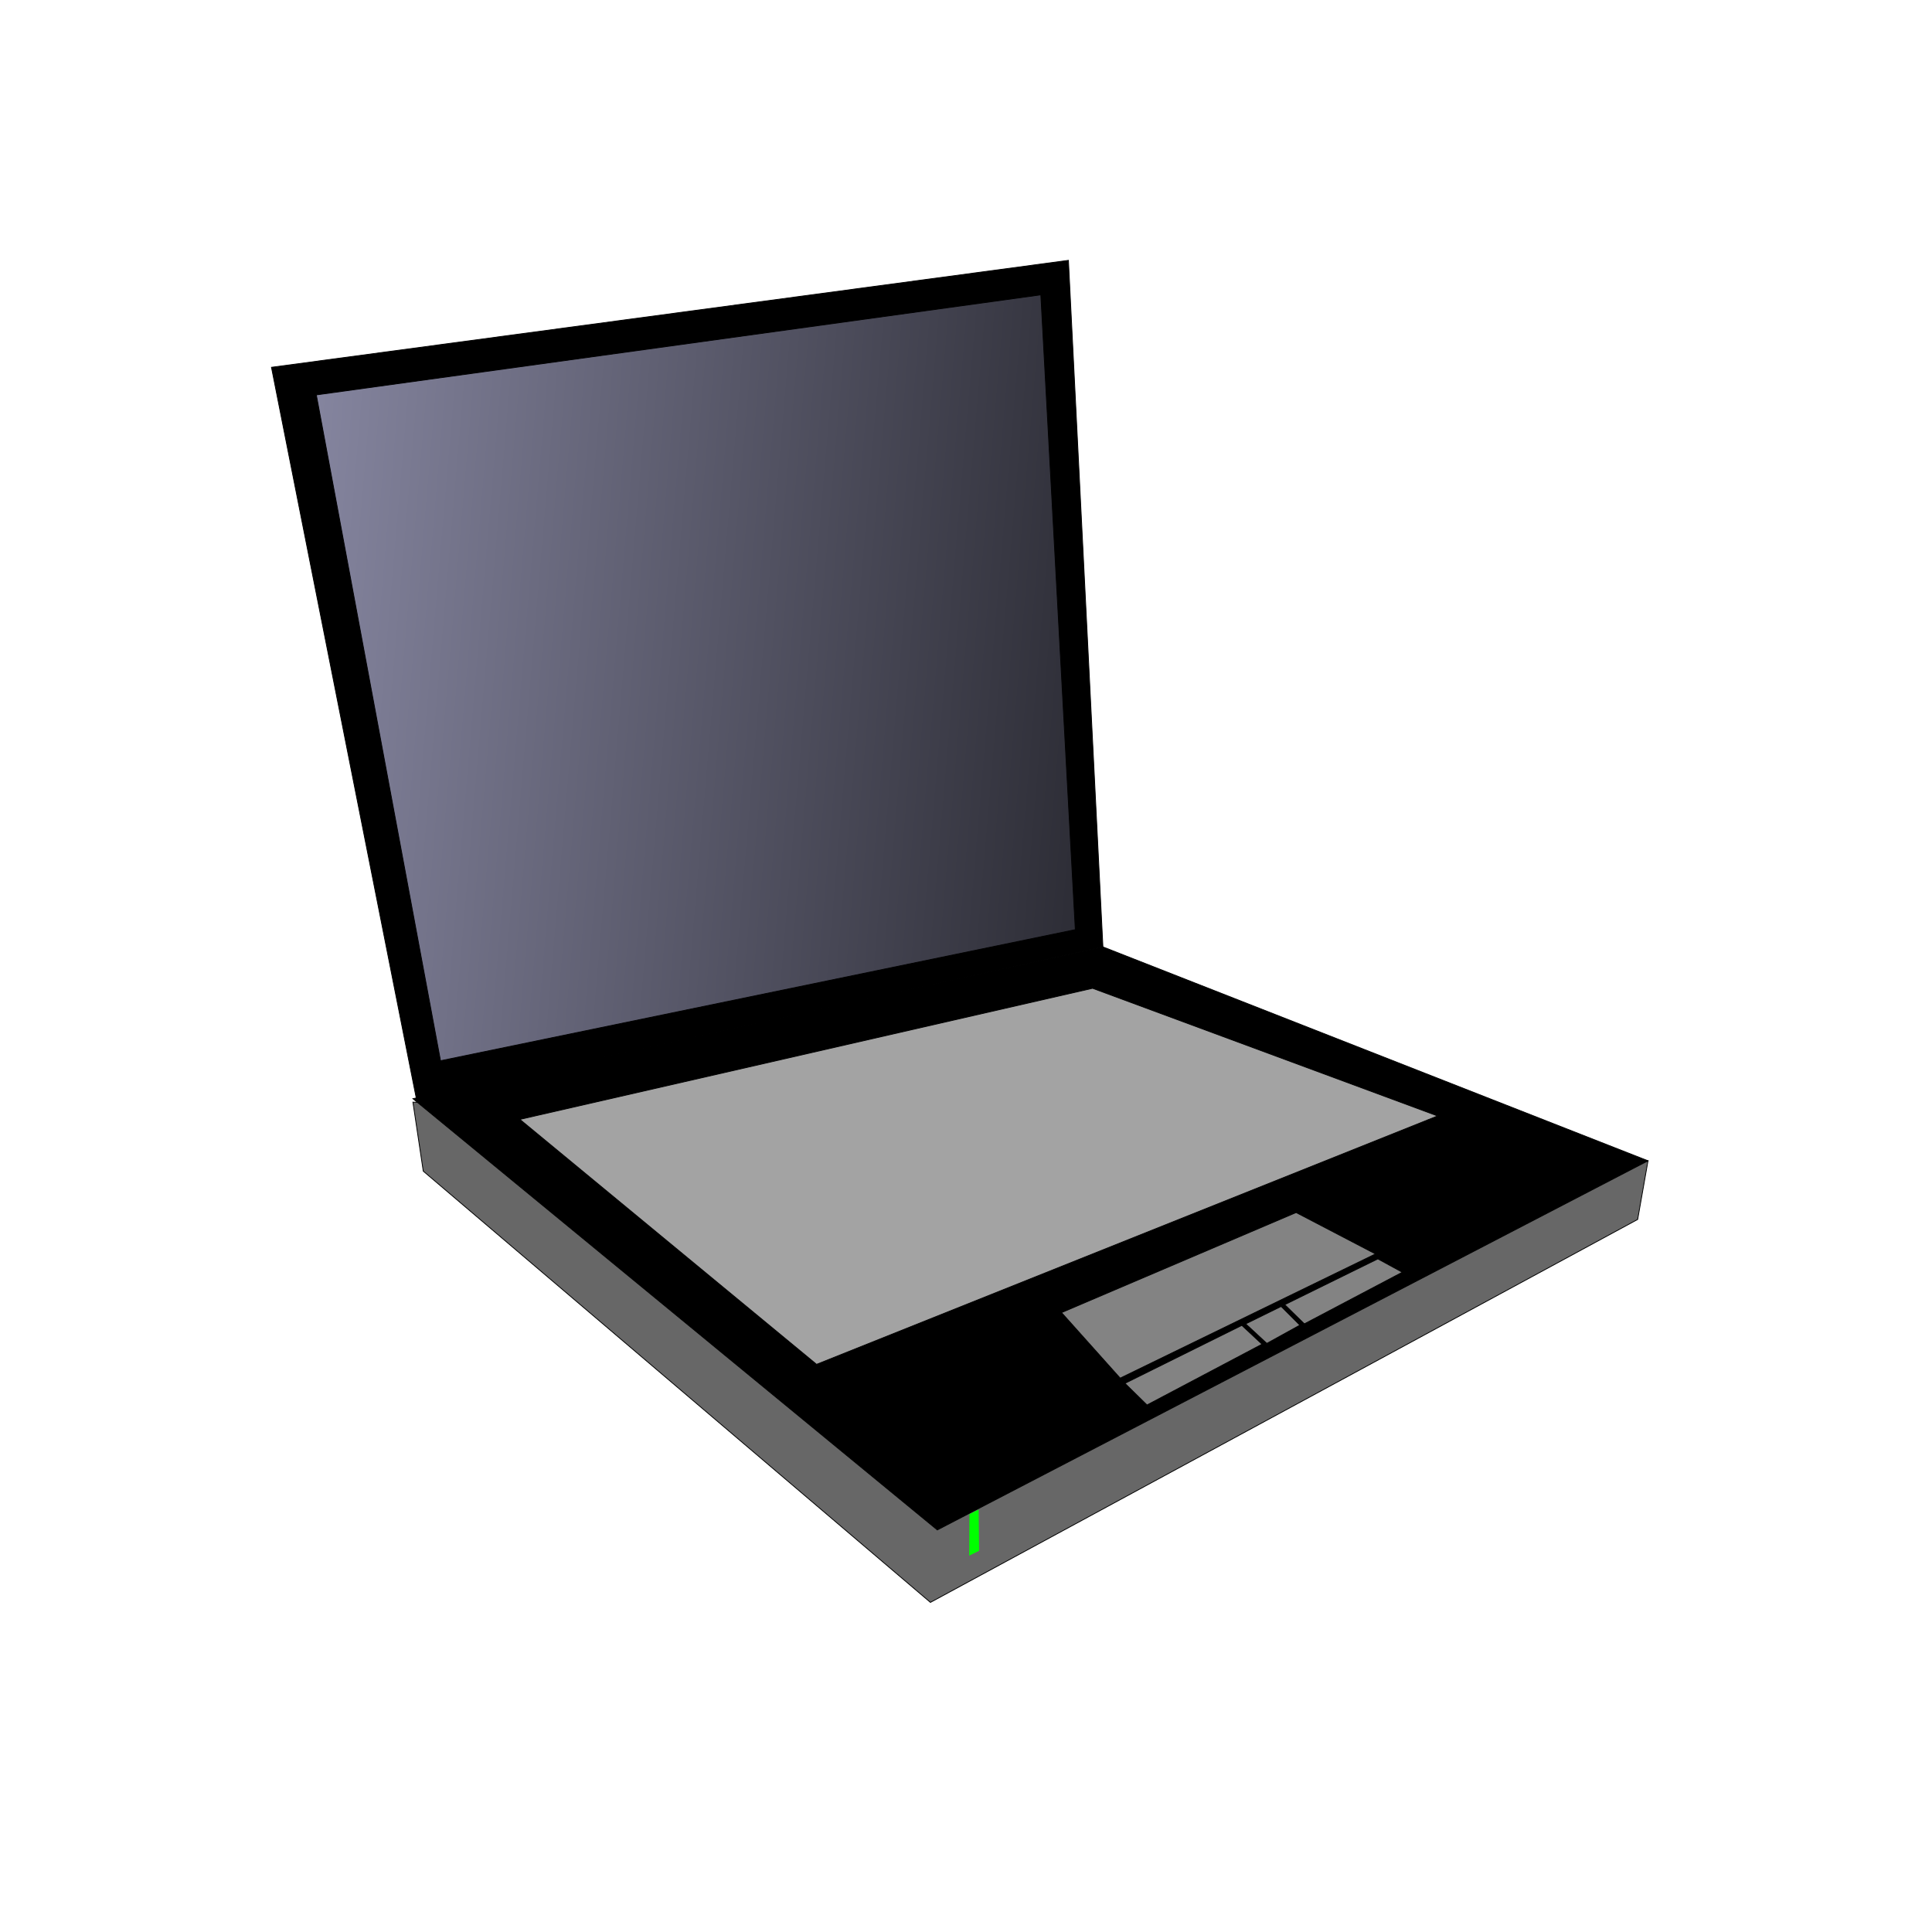
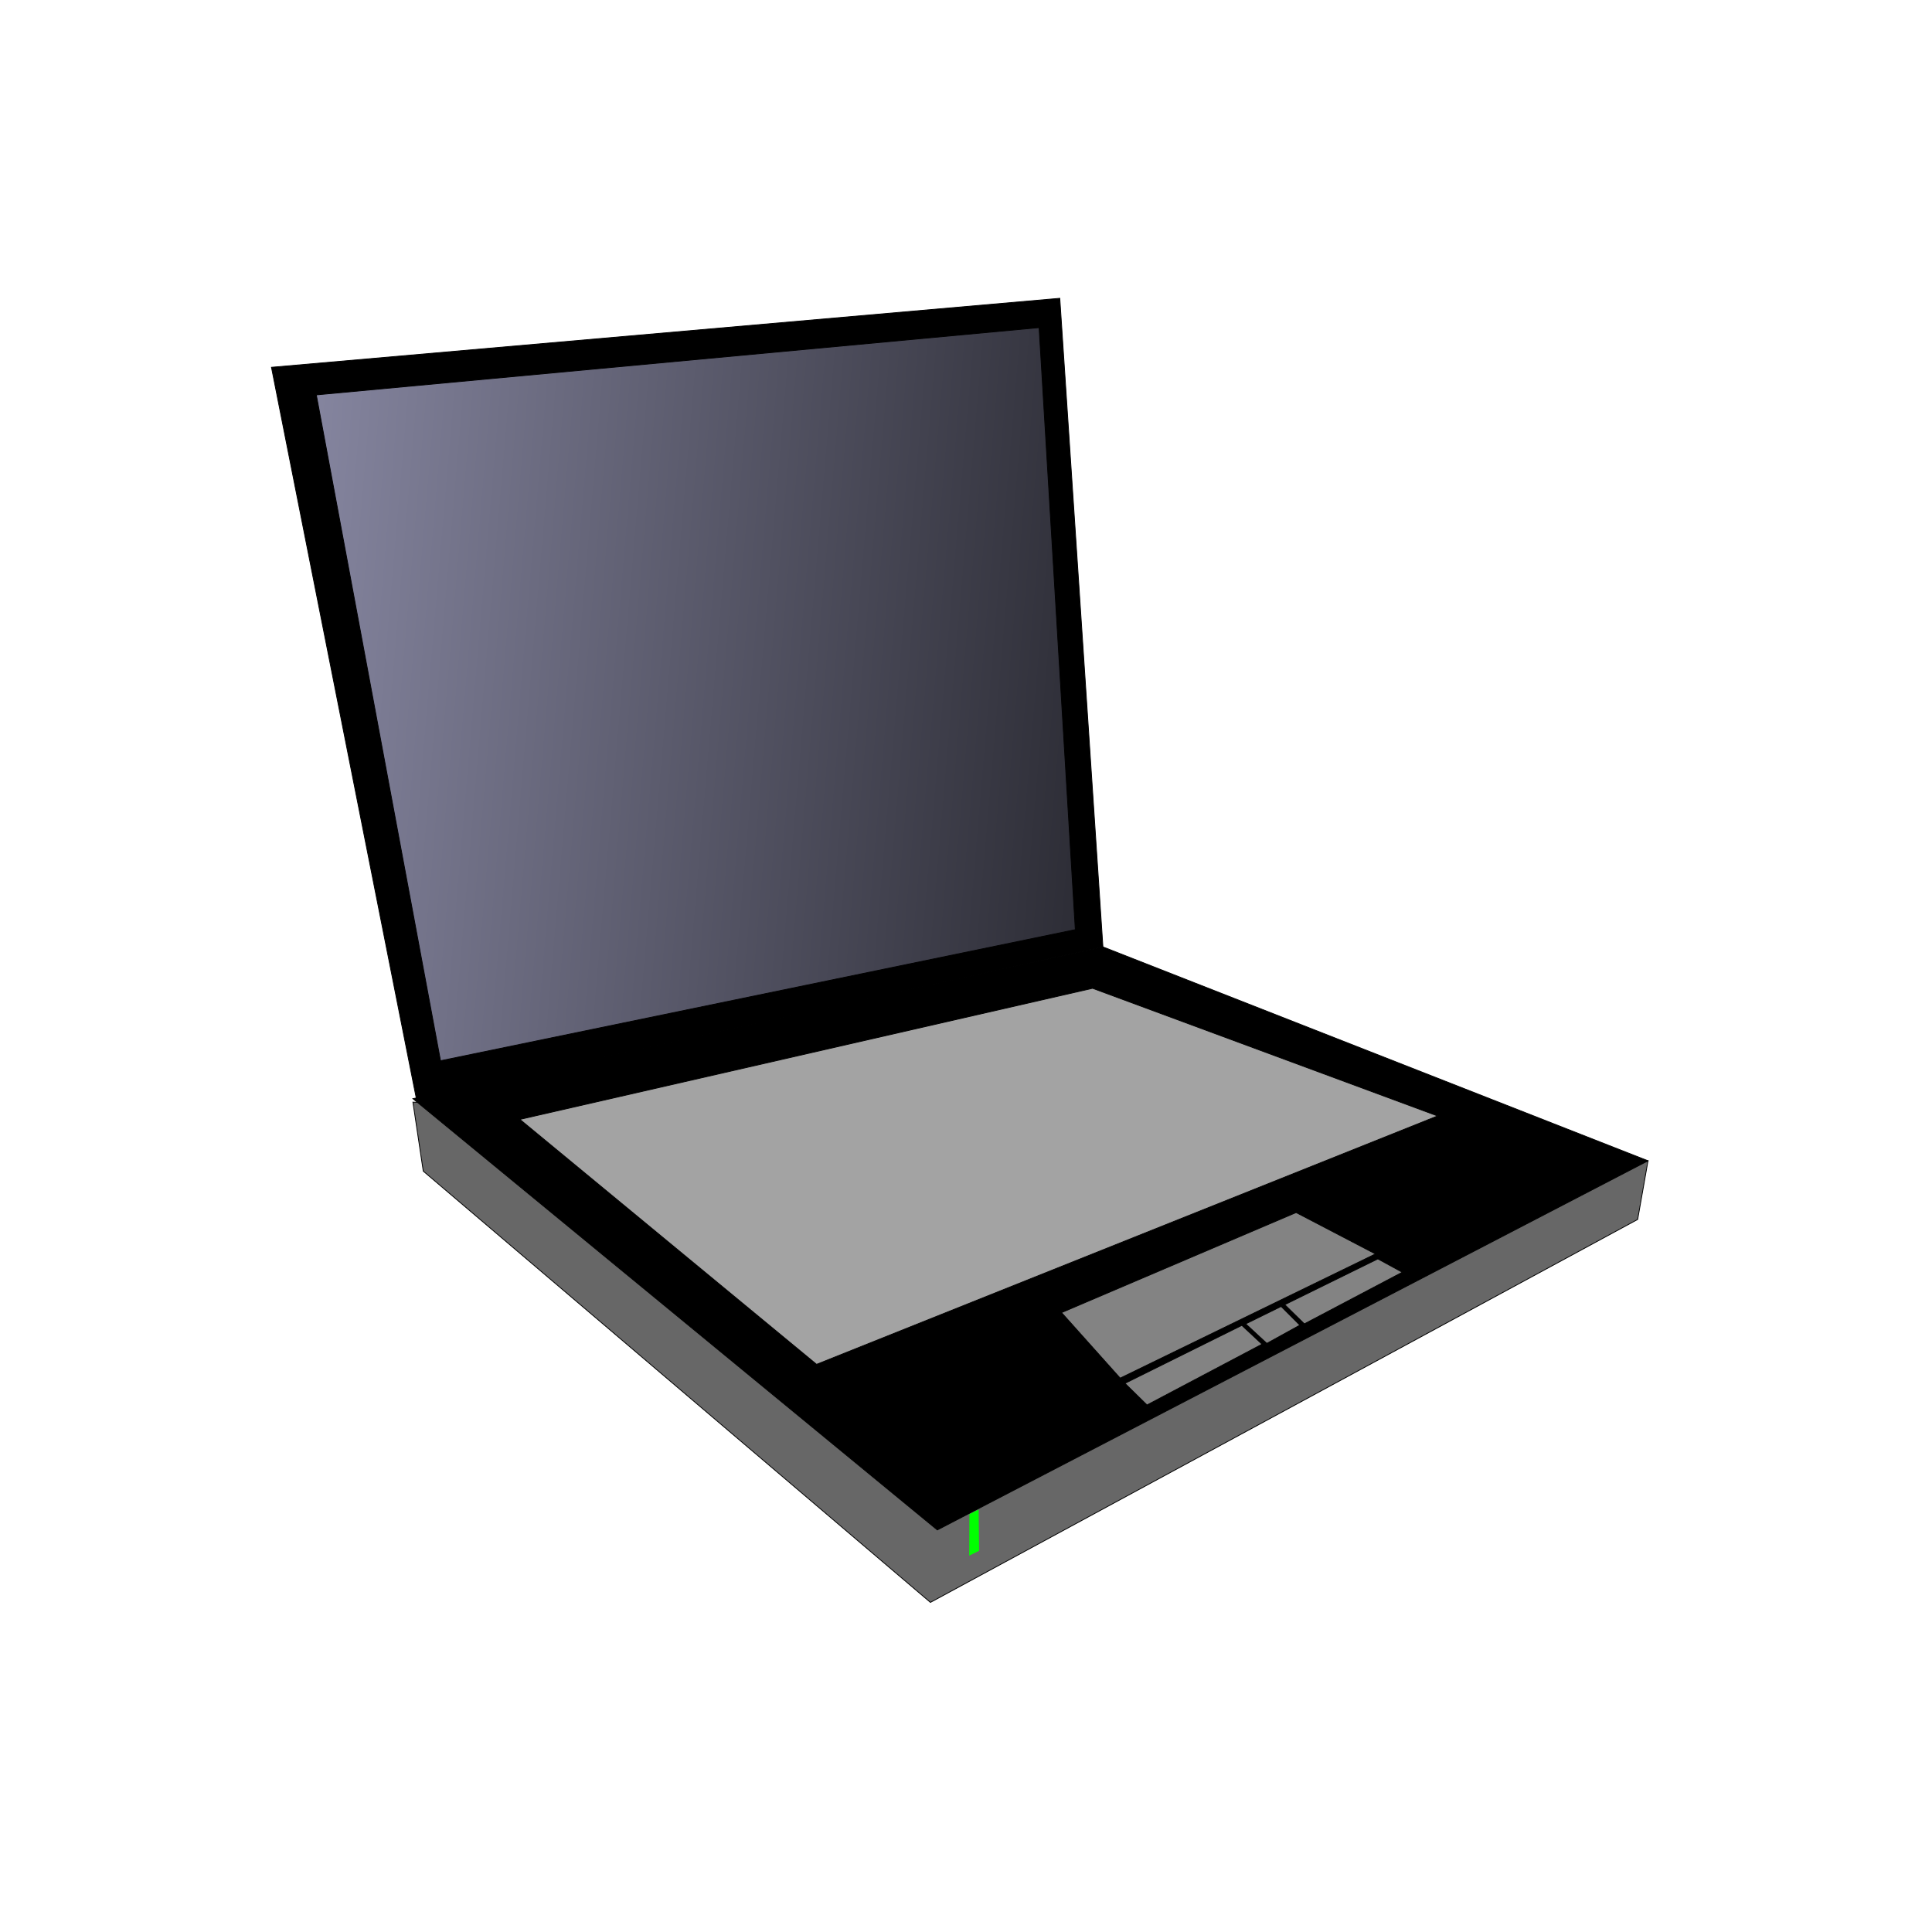
- <svg xmlns="http://www.w3.org/2000/svg" xmlns:xlink="http://www.w3.org/1999/xlink" width="600pt" height="600pt" id="svg2">
+ <svg xmlns="http://www.w3.org/2000/svg" xmlns:xlink="http://www.w3.org/1999/xlink" id="svg2" height="600pt" width="600pt">
  <defs id="defs3">
    <linearGradient id="linearGradient2155">
-       <stop style="stop-color:#adadcf;stop-opacity:1;" offset="0" id="stop2157" />
-       <stop style="stop-color:#adadcf;stop-opacity:0;" offset="1" id="stop2159" />
+       <stop id="stop2157" offset="0" style="stop-color:#adadcf;stop-opacity:1;" />
+       <stop id="stop2159" offset="1" style="stop-color:#adadcf;stop-opacity:0;" />
    </linearGradient>
    <linearGradient id="linearGradient2838">
-       <stop id="stop2840" offset="0" style="stop-color:#000000;stop-opacity:1;" />
-       <stop id="stop2842" offset="1" style="stop-color:#000000;stop-opacity:0;" />
+       <stop style="stop-color:#000000;stop-opacity:1;" offset="0" id="stop2840" />
+       <stop style="stop-color:#000000;stop-opacity:0;" offset="1" id="stop2842" />
    </linearGradient>
-     <linearGradient gradientUnits="userSpaceOnUse" y2="336.168" x2="422.299" y1="188.589" x1="117.342" gradientTransform="scale(1.235013,0.809708)" id="linearGradient2844" xlink:href="#linearGradient2838" />
-     <linearGradient xlink:href="#linearGradient2155" id="linearGradient2165" gradientTransform="matrix(0.99549,0,0,1.004531,-16.16244,-105.0559)" x1="-16.58" y1="374.099" x2="640.351" y2="430.884" gradientUnits="userSpaceOnUse" />
+     <linearGradient xlink:href="#linearGradient2838" id="linearGradient2844" gradientTransform="scale(1.235013,0.809708)" x1="117.342" y1="188.589" x2="422.299" y2="336.168" gradientUnits="userSpaceOnUse" />
+     <linearGradient gradientUnits="userSpaceOnUse" y2="430.884" x2="640.351" y1="374.099" x1="-16.58" gradientTransform="matrix(0.99549,0,0,1.004531,-16.16244,-105.0559)" id="linearGradient2165" xlink:href="#linearGradient2155" />
  </defs>
  <g id="layer1">
-     <path style="fill:#676767;fill-opacity:1;fill-rule:evenodd;stroke:#000000;stroke-width:0.25pt;stroke-linecap:butt;stroke-linejoin:miter;stroke-opacity:1" d="M 170.98,456.373 L 175.266,484.944 L 385.266,663.516 L 678.123,504.944 L 682.409,480.658 L 170.98,456.373 z " id="path1332" />
-     <path style="fill:#000000;fill-opacity:1;fill-rule:evenodd;stroke:#000000;stroke-width:0.25pt;stroke-linecap:butt;stroke-linejoin:miter;stroke-opacity:1" d="M 112.409,152.087 L 442.409,107.801 L 456.695,392.087 L 172.409,454.944 L 112.409,152.087 z " id="path1328" />
-     <path style="fill:#000000;fill-opacity:1;fill-rule:evenodd;stroke:#000000;stroke-width:0.25pt;stroke-linecap:butt;stroke-linejoin:miter;stroke-opacity:1" d="M 170.98,454.944 L 456.695,392.087 L 682.409,480.658 L 388.123,633.516 L 170.98,454.944 z " id="path1330" />
-     <path style="fill:#a3a3a3;fill-opacity:1;fill-rule:evenodd;stroke:#000000;stroke-width:0.25pt;stroke-linecap:butt;stroke-linejoin:miter;stroke-opacity:1" d="M 215.266,463.516 L 452.409,409.23 L 595.266,462.087 L 338.123,564.944 L 215.266,463.516 z " id="path1334" />
-     <path style="fill:#838383;fill-opacity:1;fill-rule:evenodd;stroke:#000000;stroke-width:0.25pt;stroke-linecap:butt;stroke-linejoin:miter;stroke-opacity:1" d="M 439.552,543.516 L 536.695,502.087 L 569.552,519.23 L 463.838,570.658 L 439.552,543.516 z " id="path1336" />
-     <path style="fill:url(#linearGradient2165);fill-opacity:1;fill-rule:evenodd;stroke:#000000;stroke-width:0.25pt;stroke-linecap:butt;stroke-linejoin:miter;stroke-opacity:1" d="M 130.98,163.516 L 430.98,122.087 L 445.266,384.944 L 182.409,439.23 L 130.98,163.516 z " id="path1338" />
-     <path style="fill:#838383;fill-opacity:1;fill-rule:evenodd;stroke:#000000;stroke-width:0.25pt;stroke-linecap:butt;stroke-linejoin:miter;stroke-opacity:1" d="M 465.816,572.81 L 514.219,548.807 L 522.58,556.605 L 474.949,581.77 L 465.816,572.81 z " id="path1326" />
-     <path style="fill:#838383;fill-opacity:1;fill-rule:evenodd;stroke:#000000;stroke-width:0.25pt;stroke-linecap:butt;stroke-linejoin:miter;stroke-opacity:1" d="M 515.812,548.181 L 530.494,540.967 L 538.244,548.719 L 524.565,556.274 L 515.812,548.181 z " id="path1329" />
-     <path style="fill:#838383;fill-opacity:1;fill-rule:evenodd;stroke:#000000;stroke-width:0.25pt;stroke-linecap:butt;stroke-linejoin:miter;stroke-opacity:1" d="M 531.981,540.233 L 570.535,521.28 L 580.664,526.806 L 540.104,548.183 L 531.981,540.233 z " id="path1333" />
-     <path style="stroke-opacity:1;stroke-linejoin:miter;stroke-linecap:butt;stroke-width:0.25pt;stroke:none;fill-rule:evenodd;fill-opacity:1;fill:#00ff00" d="M 401.412,626.973 L 405.235,625.062 L 405.409,642.159 L 401.326,644.158 L 401.412,626.973 z " id="path1335" />
+     <path id="path1332" d="M 170.98,456.373 L 175.266,484.944 L 385.266,663.516 L 678.123,504.944 L 682.409,480.658 L 170.98,456.373 z " style="fill:#676767;fill-opacity:1;fill-rule:evenodd;stroke:#000000;stroke-width:0.25pt;stroke-linecap:butt;stroke-linejoin:miter;stroke-opacity:1" />
+     <path id="path1328" d="M 112.409,152.087 L 438.838,123.516 L 456.695,392.087 L 172.409,454.944 L 112.409,152.087 z " style="fill:#000000;fill-opacity:1;fill-rule:evenodd;stroke:#000000;stroke-width:0.25pt;stroke-linecap:butt;stroke-linejoin:miter;stroke-opacity:1" />
+     <path id="path1330" d="M 170.98,454.944 L 456.695,392.087 L 682.409,480.658 L 388.123,633.516 L 170.98,454.944 z " style="fill:#000000;fill-opacity:1;fill-rule:evenodd;stroke:#000000;stroke-width:0.25pt;stroke-linecap:butt;stroke-linejoin:miter;stroke-opacity:1" />
+     <path id="path1334" d="M 215.266,463.516 L 452.409,409.23 L 595.266,462.087 L 338.123,564.944 L 215.266,463.516 z " style="fill:#a3a3a3;fill-opacity:1;fill-rule:evenodd;stroke:#000000;stroke-width:0.25pt;stroke-linecap:butt;stroke-linejoin:miter;stroke-opacity:1" />
+     <path id="path1336" d="M 439.552,543.516 L 536.695,502.087 L 569.552,519.23 L 463.838,570.658 L 439.552,543.516 z " style="fill:#838383;fill-opacity:1;fill-rule:evenodd;stroke:#000000;stroke-width:0.25pt;stroke-linecap:butt;stroke-linejoin:miter;stroke-opacity:1" />
+     <path id="path1338" d="M 130.98,163.516 L 430.266,135.658 L 445.266,384.944 L 182.409,439.23 L 130.98,163.516 z " style="fill:url(#linearGradient2165);fill-opacity:1;fill-rule:evenodd;stroke:#000000;stroke-width:0.25pt;stroke-linecap:butt;stroke-linejoin:miter;stroke-opacity:1" />
+     <path id="path1326" d="M 465.816,572.81 L 514.219,548.807 L 522.58,556.605 L 474.949,581.77 L 465.816,572.81 z " style="fill:#838383;fill-opacity:1;fill-rule:evenodd;stroke:#000000;stroke-width:0.25pt;stroke-linecap:butt;stroke-linejoin:miter;stroke-opacity:1" />
+     <path id="path1329" d="M 515.812,548.181 L 530.494,540.967 L 538.244,548.719 L 524.565,556.274 L 515.812,548.181 z " style="fill:#838383;fill-opacity:1;fill-rule:evenodd;stroke:#000000;stroke-width:0.25pt;stroke-linecap:butt;stroke-linejoin:miter;stroke-opacity:1" />
+     <path id="path1333" d="M 531.981,540.233 L 570.535,521.28 L 580.664,526.806 L 540.104,548.183 L 531.981,540.233 z " style="fill:#838383;fill-opacity:1;fill-rule:evenodd;stroke:#000000;stroke-width:0.25pt;stroke-linecap:butt;stroke-linejoin:miter;stroke-opacity:1" />
+     <path id="path1335" d="M 401.412,626.973 L 405.235,625.062 L 405.409,642.159 L 401.326,644.158 L 401.412,626.973 z " style="stroke-opacity:1;stroke-linejoin:miter;stroke-linecap:butt;stroke-width:0.25pt;stroke:none;fill-rule:evenodd;fill-opacity:1;fill:#00ff00" />
  </g>
</svg>
